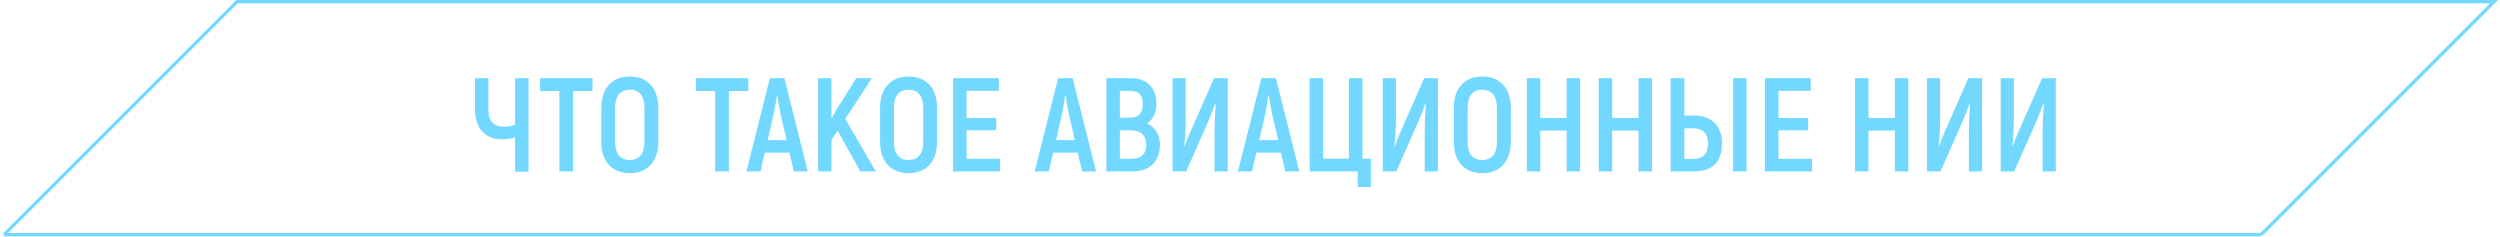
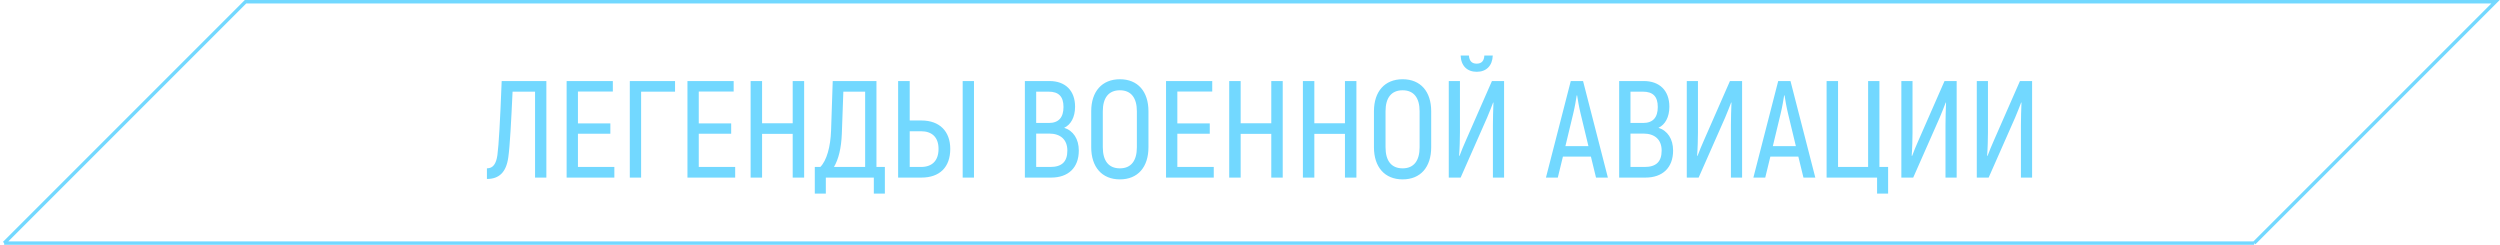
- <svg xmlns="http://www.w3.org/2000/svg" width="751" height="71" viewBox="0 0 751 71" fill="none">
-   <path d="M1.207 70.5L71.207 0.5H217.207H481.707H749.207L679.207 70.5M1.207 70.5C1.207 70.5 103.272 70.5 114.207 70.5M1.207 70.5H114.207M679.207 70.5C679.207 70.5 267.683 70.5 114.207 70.5M679.207 70.5H114.207" stroke="#72D8FF" />
-   <path d="M154.727 23.5H158.767V51.58H154.727V41.22C153.527 41.66 152.127 41.86 150.927 41.86C145.847 41.86 142.687 38.62 142.687 32.94V23.5H146.727V33.06C146.727 36.46 148.407 38.06 151.367 38.06C152.487 38.06 153.607 37.9 154.727 37.46V23.5ZM177.999 23.5V27.34H172.159V51.5H168.039V27.34H162.239V23.5H177.999ZM189.189 52.02C183.829 52.02 180.629 48.46 180.629 42.62V32.38C180.629 26.54 183.829 22.98 189.189 22.98C194.549 22.98 197.749 26.54 197.749 32.38V42.62C197.749 48.46 194.549 52.02 189.189 52.02ZM189.189 48.06C192.069 48.06 193.589 46.14 193.589 42.62V32.38C193.589 28.86 192.069 26.94 189.189 26.94C186.269 26.94 184.789 28.86 184.789 32.38V42.62C184.789 46.14 186.269 48.06 189.189 48.06ZM224.796 23.5V27.34H218.956V51.5H214.836V27.34H209.036V23.5H224.796ZM238.461 51.5L237.141 45.86H229.741L228.461 51.5H224.221L231.261 23.5H235.621L242.661 51.5H238.461ZM230.621 42.1H236.301L234.541 34.58C234.141 32.74 233.701 30.06 233.501 28.58H233.381C233.181 30.06 232.781 32.74 232.341 34.58L230.621 42.1ZM258.445 51.5L251.605 39.26L249.765 42.02V51.5H245.765V23.5H249.765V35.66L251.605 32.38L257.205 23.5H261.925L253.925 35.7L263.085 51.5H258.445ZM272.939 52.02C267.579 52.02 264.379 48.46 264.379 42.62V32.38C264.379 26.54 267.579 22.98 272.939 22.98C278.299 22.98 281.499 26.54 281.499 32.38V42.62C281.499 48.46 278.299 52.02 272.939 52.02ZM272.939 48.06C275.819 48.06 277.339 46.14 277.339 42.62V32.38C277.339 28.86 275.819 26.94 272.939 26.94C270.019 26.94 268.539 28.86 268.539 32.38V42.62C268.539 46.14 270.019 48.06 272.939 48.06ZM290.352 47.7H300.432V51.5H286.312V23.5H300.032V27.3H290.352V35.42H299.272V39.14H290.352V47.7ZM325.063 51.5L323.743 45.86H316.343L315.063 51.5H310.823L317.863 23.5H322.223L329.263 51.5H325.063ZM317.223 42.1H322.903L321.143 34.58C320.743 32.74 320.303 30.06 320.103 28.58H319.983C319.783 30.06 319.383 32.74 318.943 34.58L317.223 42.1ZM344.566 37.1C346.966 38.1 348.446 40.46 348.446 43.5C348.446 48.5 345.246 51.5 340.366 51.5H332.366V23.5H339.966C344.486 23.5 347.406 26.42 347.406 31.1C347.406 33.82 346.286 36.02 344.566 37.1ZM339.486 27.3H336.406V35.34H339.606C342.046 35.34 343.286 33.94 343.286 31.22C343.286 28.58 342.086 27.3 339.486 27.3ZM339.846 47.7C342.806 47.7 344.326 46.34 344.326 43.5C344.326 40.62 342.526 39.14 339.686 39.14H336.406V47.7H339.846ZM352.249 51.5V23.5H356.209V35.74C356.209 37.74 356.049 41.38 355.769 43.82L355.889 43.9C356.409 42.54 357.129 40.58 357.889 38.94L364.689 23.5H368.809V51.5H364.849V39.3C364.849 37.18 365.009 33.42 365.209 31.1L365.089 31.02C364.569 32.46 363.769 34.62 363.089 36.18L356.329 51.5H352.249ZM386.118 51.5L384.798 45.86H377.398L376.118 51.5H371.878L378.918 23.5H383.278L390.318 51.5H386.118ZM378.278 42.1H383.958L382.198 34.58C381.798 32.74 381.358 30.06 381.158 28.58H381.038C380.838 30.06 380.438 32.74 379.998 34.58L378.278 42.1ZM407.861 56.18V51.5H393.421V23.5H397.461V47.66H405.221V23.5H409.261V47.66H411.821V56.18H407.861ZM415.374 51.5V23.5H419.334V35.74C419.334 37.74 419.174 41.38 418.894 43.82L419.014 43.9C419.534 42.54 420.254 40.58 421.014 38.94L427.814 23.5H431.934V51.5H427.974V39.3C427.974 37.18 428.134 33.42 428.334 31.1L428.214 31.02C427.694 32.46 426.894 34.62 426.214 36.18L419.454 51.5H415.374ZM445.283 52.02C439.923 52.02 436.723 48.46 436.723 42.62V32.38C436.723 26.54 439.923 22.98 445.283 22.98C450.643 22.98 453.843 26.54 453.843 32.38V42.62C453.843 48.46 450.643 52.02 445.283 52.02ZM445.283 48.06C448.163 48.06 449.683 46.14 449.683 42.62V32.38C449.683 28.86 448.163 26.94 445.283 26.94C442.363 26.94 440.883 28.86 440.883 32.38V42.62C440.883 46.14 442.363 48.06 445.283 48.06ZM470.616 23.5H474.656V51.5H470.616V39.22H462.696V51.5H458.656V23.5H462.696V35.42H470.616V23.5ZM492.217 23.5H496.257V51.5H492.217V39.22H484.297V51.5H480.257V23.5H484.297V35.42H492.217V23.5ZM501.859 51.5V23.5H505.979V34.7H508.819C514.379 34.7 517.299 38.02 517.299 43.1C517.299 48.62 514.379 51.5 508.819 51.5H501.859ZM520.619 51.5V23.5H524.659V51.5H520.619ZM505.979 47.74H508.619C511.459 47.74 513.099 46.22 513.099 43.1C513.099 40.06 511.459 38.54 508.619 38.54H505.979V47.74ZM534.258 47.7H544.338V51.5H530.218V23.5H543.938V27.3H534.258V35.42H543.178V39.14H534.258V47.7ZM569.209 23.5H573.249V51.5H569.209V39.22H561.289V51.5H557.249V23.5H561.289V35.42H569.209V23.5ZM578.851 51.5V23.5H582.811V35.74C582.811 37.74 582.651 41.38 582.371 43.82L582.491 43.9C583.011 42.54 583.731 40.58 584.491 38.94L591.291 23.5H595.411V51.5H591.451V39.3C591.451 37.18 591.611 33.42 591.811 31.1L591.691 31.02C591.171 32.46 590.371 34.62 589.691 36.18L582.931 51.5H578.851ZM600.999 51.5V23.5H604.959V35.74C604.959 37.74 604.799 41.38 604.519 43.82L604.639 43.9C605.159 42.54 605.879 40.58 606.639 38.94L613.439 23.5H617.559V51.5H613.599V39.3C613.599 37.18 613.759 33.42 613.959 31.1L613.839 31.02C613.319 32.46 612.519 34.62 611.839 36.18L605.079 51.5H600.999Z" fill="#72D8FF" />
+ <svg xmlns="http://www.w3.org/2000/svg" width="725" height="71" viewBox="0 0 725 71" fill="none">
+   <path d="M1.207 70.5L71.207 0.5H217.207H714.207H723.707L653.707 70.5M1.207 70.5C1.207 70.5 103.272 70.5 114.207 70.5M1.207 70.5H114.207M653.707 70.5C653.707 70.5 267.683 70.5 114.207 70.5M653.707 70.5H114.207" stroke="#72D8FF" />
+   <path d="M145.487 23.5H158.447V51.5H155.167V26.58H148.647C148.247 35.06 147.887 42.22 147.407 45.62C146.807 49.98 144.727 51.9 141.207 51.9V48.82C143.007 48.82 143.887 47.5 144.247 44.98C144.647 42.02 145.047 34.94 145.487 23.5ZM167.602 48.42H178.162V51.5H164.322V23.5H177.722V26.54H167.602V35.78H177.002V38.78H167.602V48.42ZM195.763 23.5V26.58H185.923V51.5H182.643V23.5H195.763ZM202.641 48.42H213.201V51.5H199.361V23.5H212.761V26.54H202.641V35.78H212.041V38.78H202.641V48.42ZM229.882 23.5H233.202V51.5H229.882V38.82H221.002V51.5H217.682V23.5H221.002V35.74H229.882V23.5ZM254.171 48.42H256.611V56.14H253.411V51.5H239.491V56.14H236.291V48.42H237.891C239.731 46.58 240.851 42.58 241.011 37.86L241.491 23.5H254.171V48.42ZM250.891 48.42V26.58H244.571L244.131 38.78C243.971 42.98 243.171 46.18 241.851 48.42H250.891ZM260.455 51.5V23.5H263.815V34.94H267.215C272.495 34.94 275.575 38.1 275.575 43.18C275.575 48.5 272.495 51.5 267.215 51.5H260.455ZM279.175 51.5V23.5H282.455V51.5H279.175ZM263.815 48.42H267.095C270.255 48.42 272.175 46.66 272.175 43.18C272.175 39.78 270.255 38.06 267.095 38.06H263.815V48.42ZM308.613 37.06C311.253 37.9 312.853 40.3 312.853 43.66C312.853 48.66 309.773 51.5 304.853 51.5H297.213V23.5H304.333C308.933 23.5 311.773 26.26 311.773 30.94C311.773 33.98 310.533 36.18 308.613 37.06ZM304.093 26.58H300.493V35.66H304.173C307.013 35.66 308.413 34.06 308.413 31.02C308.413 27.98 307.013 26.58 304.093 26.58ZM304.573 48.42C307.893 48.42 309.533 46.94 309.533 43.66C309.533 40.42 307.453 38.74 304.293 38.74H300.493V48.42H304.573ZM324.773 52.02C319.573 52.02 316.453 48.46 316.453 42.7V32.26C316.453 26.54 319.573 22.98 324.773 22.98C329.973 22.98 333.053 26.54 333.053 32.26V42.7C333.053 48.46 329.973 52.02 324.773 52.02ZM324.773 48.82C328.013 48.82 329.693 46.62 329.693 42.7V32.26C329.693 28.38 328.013 26.18 324.773 26.18C321.493 26.18 319.813 28.38 319.813 32.26V42.7C319.813 46.62 321.493 48.82 324.773 48.82ZM341.43 48.42H351.99V51.5H338.15V23.5H351.55V26.54H341.43V35.78H350.83V38.78H341.43V48.42ZM368.671 23.5H371.991V51.5H368.671V38.82H359.791V51.5H356.471V23.5H359.791V35.74H368.671V23.5ZM390.038 23.5H393.358V51.5H390.038V38.82H381.158V51.5H377.838V23.5H381.158V35.74H390.038V23.5ZM406.765 52.02C401.565 52.02 398.445 48.46 398.445 42.7V32.26C398.445 26.54 401.565 22.98 406.765 22.98C411.965 22.98 415.045 26.54 415.045 32.26V42.7C415.045 48.46 411.965 52.02 406.765 52.02ZM406.765 48.82C410.005 48.82 411.685 46.62 411.685 42.7V32.26C411.685 28.38 410.005 26.18 406.765 26.18C403.485 26.18 401.805 28.38 401.805 32.26V42.7C401.805 46.62 403.485 48.82 406.765 48.82ZM428.263 20.82C425.463 20.82 423.703 19.1 423.583 16.1H425.983C426.103 17.66 426.823 18.46 428.223 18.46C429.663 18.46 430.383 17.66 430.463 16.1H432.903C432.783 19.1 431.023 20.82 428.263 20.82ZM420.143 51.5V23.5H423.383V38.42C423.383 40.1 423.303 43.22 423.143 45.14L423.263 45.22C423.703 44.06 424.463 42.1 425.223 40.46L432.663 23.5H436.183V51.5H432.943V36.26C432.943 34.58 433.023 31.5 433.103 29.78L433.023 29.7C432.623 30.74 431.823 32.82 431.263 34.1L423.583 51.5H420.143ZM462.845 51.5L461.365 45.42H453.245L451.765 51.5H448.325L455.525 23.5H459.085L466.285 51.5H462.845ZM453.965 42.38H460.645L458.365 32.9C457.925 31.1 457.525 28.74 457.365 27.66H457.245C457.085 28.74 456.685 31.1 456.245 32.9L453.965 42.38ZM480.957 37.06C483.597 37.9 485.197 40.3 485.197 43.66C485.197 48.66 482.117 51.5 477.197 51.5H469.557V23.5H476.677C481.277 23.5 484.117 26.26 484.117 30.94C484.117 33.98 482.877 36.18 480.957 37.06ZM476.437 26.58H472.837V35.66H476.517C479.357 35.66 480.757 34.06 480.757 31.02C480.757 27.98 479.357 26.58 476.437 26.58ZM476.917 48.42C480.237 48.42 481.877 46.94 481.877 43.66C481.877 40.42 479.797 38.74 476.637 38.74H472.837V48.42H476.917ZM489.166 51.5V23.5H492.406V38.42C492.406 40.1 492.326 43.22 492.166 45.14L492.286 45.22C492.726 44.06 493.486 42.1 494.246 40.46L501.686 23.5H505.206V51.5H501.966V36.26C501.966 34.58 502.046 31.5 502.126 29.78L502.046 29.7C501.646 30.74 500.846 32.82 500.286 34.1L492.606 51.5H489.166ZM523.001 51.5L521.521 45.42H513.401L511.921 51.5H508.481L515.681 23.5H519.241L526.441 51.5H523.001ZM514.121 42.38H520.801L518.521 32.9C518.081 31.1 517.681 28.74 517.521 27.66H517.401C517.241 28.74 516.841 31.1 516.401 32.9L514.121 42.38ZM544.353 56.14V51.5H529.713V23.5H533.033V48.42H541.753V23.5H545.033V48.42H547.553V56.14H544.353ZM551.393 51.5V23.5H554.633V38.42C554.633 40.1 554.553 43.22 554.393 45.14L554.513 45.22C554.953 44.06 555.713 42.1 556.473 40.46L563.913 23.5H567.433V51.5H564.193V36.26C564.193 34.58 564.273 31.5 564.353 29.78L564.273 29.7C563.873 30.74 563.073 32.82 562.513 34.1L554.833 51.5H551.393ZM573.268 51.5V23.5H576.508V38.42C576.508 40.1 576.428 43.22 576.268 45.14L576.388 45.22C576.828 44.06 577.588 42.1 578.348 40.46L585.788 23.5H589.308V51.5H586.068V36.26C586.068 34.58 586.148 31.5 586.228 29.78L586.148 29.7C585.748 30.74 584.948 32.82 584.388 34.1L576.708 51.5H573.268Z" fill="#72D8FF" />
</svg>
